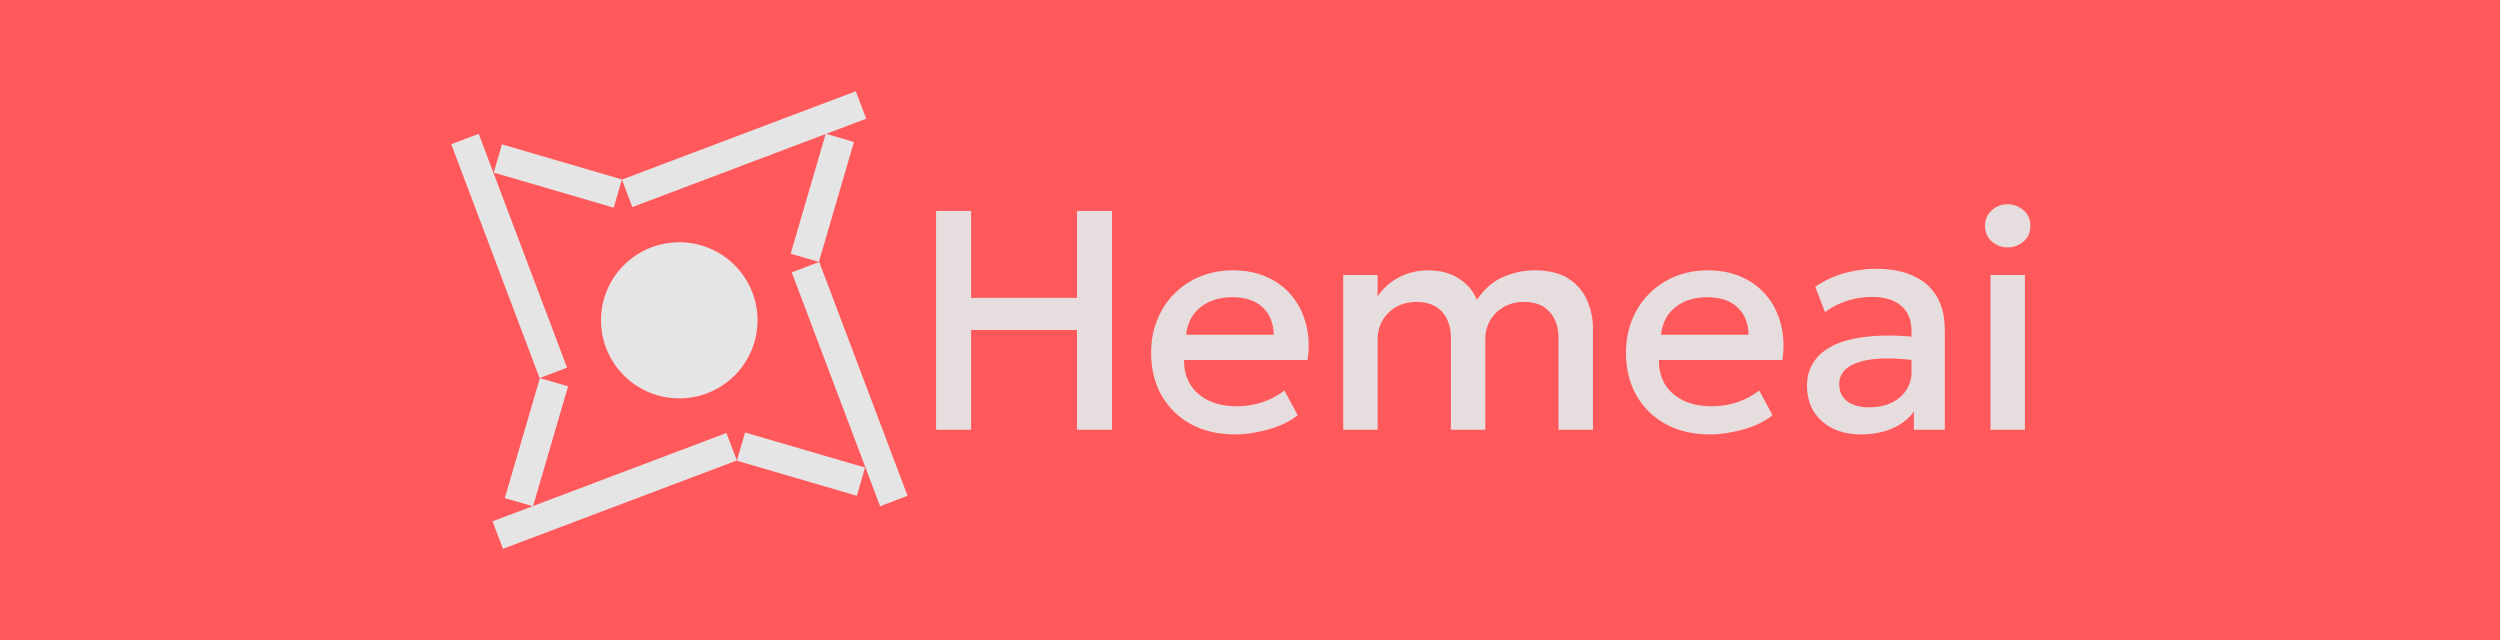
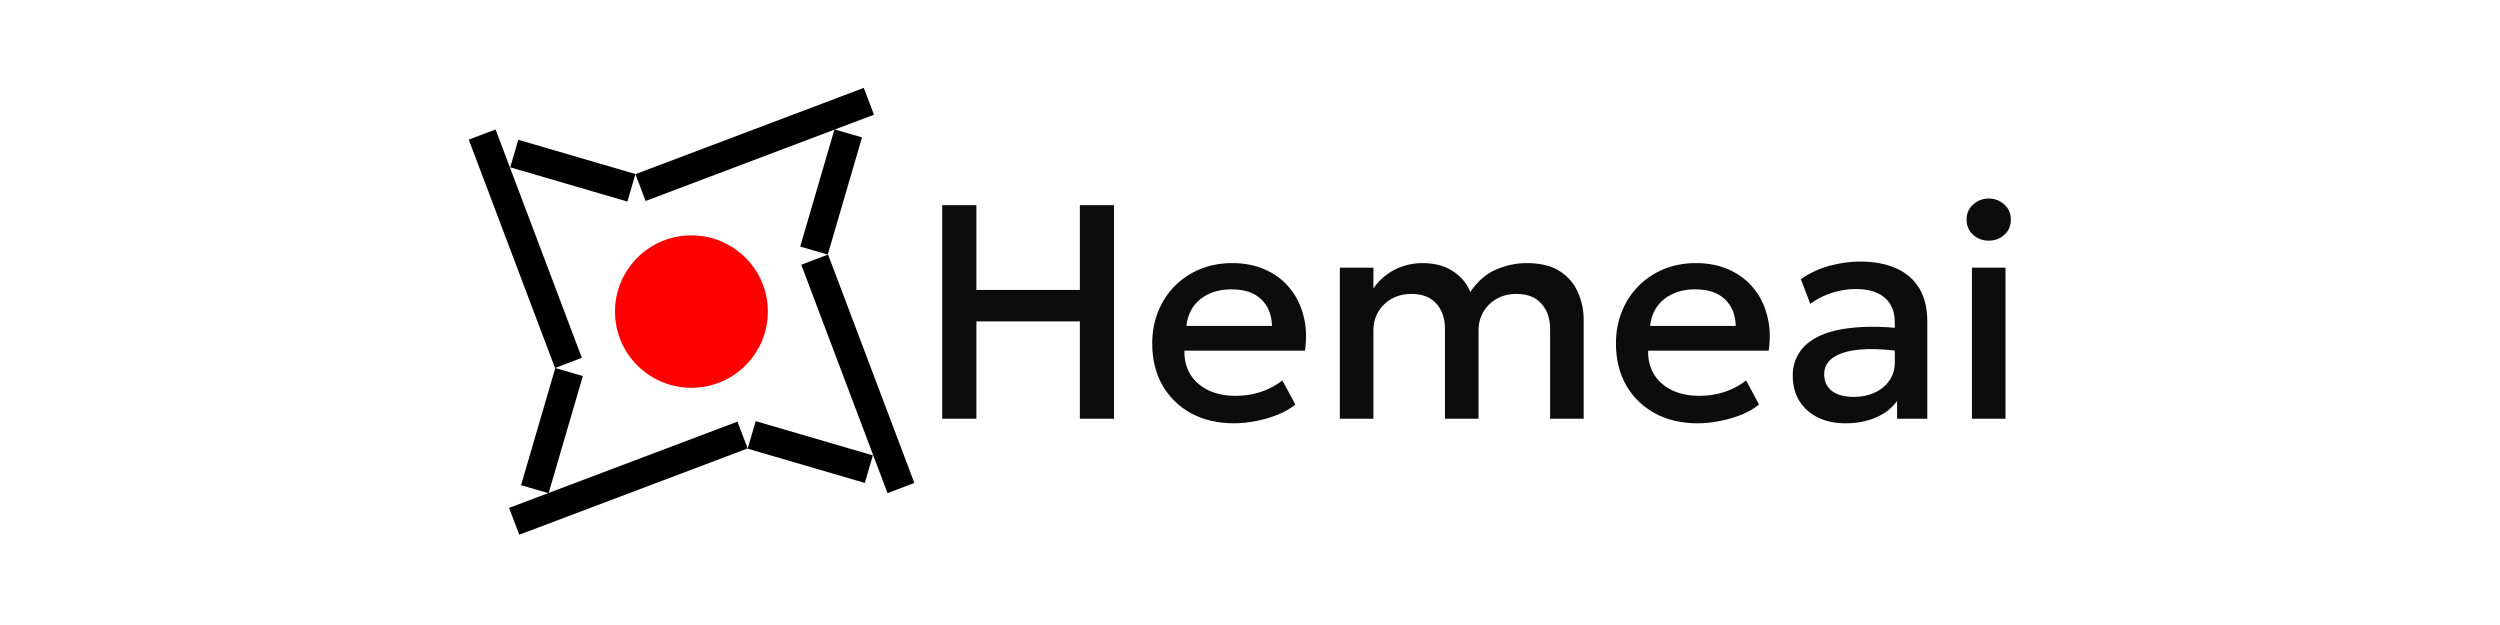
- <svg xmlns="http://www.w3.org/2000/svg" width="4000" height="1024" viewBox="0 0 4000 1024" fill="none">
-   <rect width="4000" height="1024" fill="#FF595C" />
+ <svg xmlns="http://www.w3.org/2000/svg" width="1024" height="256" viewBox="0 0 1024 256" fill="none">
+   <rect width="1024" height="256" fill="white" />
  <g clip-path="url(#clip0_772_264)">
-     <rect width="400" height="47" transform="matrix(-0.93547 0.353406 0.355028 0.934856 1369.25 146)" fill="#E5E5E5" />
-     <rect width="200" height="47" transform="matrix(-0.28063 0.959816 0.960238 0.279182 1321.19 214)" fill="#E5E5E5" />
+     <rect width="100" height="11.75" transform="matrix(-0.93547 0.353406 0.355028 0.934856 353.812 36)" fill="black" />
+     <rect width="50" height="11.75" transform="matrix(-0.28063 0.959816 0.960238 0.279182 341.797 53)" fill="black" />
  </g>
  <g clip-path="url(#clip1_772_264)">
-     <rect width="400" height="47" transform="matrix(0.353406 0.93547 0.934856 -0.355028 722 230.75)" fill="#E5E5E5" />
-     <rect width="200" height="47" transform="matrix(0.959816 0.28063 0.279182 -0.960238 790 276.132)" fill="#E5E5E5" />
+     <rect width="100" height="11.75" transform="matrix(0.353406 0.93547 0.934856 -0.355028 192 57.1875)" fill="black" />
+     <rect width="50" height="11.75" transform="matrix(0.959816 0.28063 0.279182 -0.960238 209 68.5332)" fill="black" />
  </g>
  <g clip-path="url(#clip2_772_264)">
-     <rect width="400" height="47" transform="matrix(0.93547 -0.353406 -0.355028 -0.934856 804.75 878.085)" fill="#E5E5E5" />
-     <rect width="200" height="47" transform="matrix(0.28063 -0.959816 -0.960238 -0.279182 852.811 810.085)" fill="#E5E5E5" />
+     <rect width="100" height="11.75" transform="matrix(0.93547 -0.353406 -0.355028 -0.934856 212.688 219.021)" fill="black" />
+     <rect width="50" height="11.75" transform="matrix(0.28063 -0.959816 -0.960238 -0.279182 224.703 202.021)" fill="black" />
  </g>
  <g clip-path="url(#clip3_772_264)">
-     <rect width="400" height="47" transform="matrix(-0.353406 -0.93547 -0.934856 0.355028 1452.09 793.25)" fill="#E5E5E5" />
-     <rect width="200" height="47" transform="matrix(-0.959816 -0.28063 -0.279182 0.960238 1384.09 748.126)" fill="#E5E5E5" />
+     <rect width="100" height="11.75" transform="matrix(-0.353406 -0.93547 -0.934856 0.355028 374.521 197.812)" fill="black" />
+     <rect width="50" height="11.75" transform="matrix(-0.959816 -0.28063 -0.279182 0.960238 357.521 186.531)" fill="black" />
  </g>
-   <ellipse cx="1086.82" cy="512.492" rx="124.873" ry="125.211" transform="rotate(89.2546 1086.82 512.492)" fill="#E5E5E5" />
-   <path opacity="0.95" d="M1497.74 687.542V337.542H1553.74V476.542H1723.24V337.542H1779.24V687.542H1723.24V528.042H1553.74V687.542H1497.74ZM1976.05 695.042C1949.39 695.042 1925.97 689.625 1905.8 678.792C1885.64 667.792 1869.89 652.459 1858.55 632.792C1847.39 613.125 1841.8 590.292 1841.8 564.292C1841.8 545.292 1845.05 527.792 1851.55 511.792C1858.05 495.625 1867.22 481.625 1879.05 469.792C1890.89 457.959 1904.72 448.792 1920.55 442.292C1936.55 435.792 1953.97 432.542 1972.8 432.542C1993.3 432.542 2011.55 436.209 2027.55 443.542C2043.55 450.709 2056.8 460.792 2067.3 473.792C2077.97 486.792 2085.47 502.042 2089.8 519.542C2094.3 536.875 2095.05 555.709 2092.05 576.042H1894.55C1894.22 590.875 1897.47 603.875 1904.3 615.042C1911.14 626.042 1920.89 634.625 1933.55 640.792C1946.39 646.959 1961.47 650.042 1978.8 650.042C1992.8 650.042 2006.3 647.959 2019.3 643.792C2032.47 639.459 2044.39 633.125 2055.05 624.792L2076.3 664.292C2068.3 670.792 2058.64 676.375 2047.3 681.042C2035.97 685.542 2024.14 688.959 2011.8 691.292C1999.47 693.792 1987.55 695.042 1976.05 695.042ZM1897.8 535.542H2038.05C2037.55 516.875 2031.55 502.209 2020.05 491.542C2008.72 480.875 1992.55 475.542 1971.55 475.542C1951.22 475.542 1934.3 480.875 1920.8 491.542C1907.47 502.209 1899.8 516.875 1897.8 535.542ZM2149.19 687.542V440.042H2204.19V474.042C2210.85 464.375 2218.52 456.542 2227.19 450.542C2235.85 444.375 2245.02 439.875 2254.69 437.042C2264.35 434.042 2274.19 432.542 2284.19 432.542C2304.35 432.542 2321.1 436.959 2334.44 445.792C2347.94 454.625 2357.44 465.959 2362.94 479.792C2375.27 461.792 2389.6 449.459 2405.94 442.792C2422.27 435.959 2438.69 432.542 2455.19 432.542C2478.02 432.542 2496.27 437.042 2509.94 446.042C2523.6 455.042 2533.44 466.625 2539.44 480.792C2545.6 494.959 2548.69 509.542 2548.69 524.542V687.542H2493.69V540.542C2493.69 523.375 2488.94 509.542 2479.44 499.042C2470.1 488.375 2456.44 483.042 2438.44 483.042C2426.6 483.042 2416.02 485.625 2406.69 490.792C2397.35 495.959 2389.94 503.125 2384.44 512.292C2379.1 521.292 2376.44 531.709 2376.44 543.542V687.542H2321.44V540.542C2321.44 523.375 2316.77 509.542 2307.44 499.042C2298.1 488.375 2284.35 483.042 2266.19 483.042C2254.52 483.042 2243.94 485.625 2234.44 490.792C2225.1 495.959 2217.69 503.125 2212.19 512.292C2206.85 521.292 2204.19 531.709 2204.19 543.542V687.542H2149.19ZM2735.82 695.042C2709.15 695.042 2685.74 689.625 2665.57 678.792C2645.4 667.792 2629.65 652.459 2618.32 632.792C2607.15 613.125 2601.57 590.292 2601.57 564.292C2601.57 545.292 2604.82 527.792 2611.32 511.792C2617.82 495.625 2626.99 481.625 2638.82 469.792C2650.65 457.959 2664.49 448.792 2680.32 442.292C2696.32 435.792 2713.74 432.542 2732.57 432.542C2753.07 432.542 2771.32 436.209 2787.32 443.542C2803.32 450.709 2816.57 460.792 2827.07 473.792C2837.74 486.792 2845.24 502.042 2849.57 519.542C2854.07 536.875 2854.82 555.709 2851.82 576.042H2654.32C2653.99 590.875 2657.24 603.875 2664.07 615.042C2670.9 626.042 2680.65 634.625 2693.32 640.792C2706.15 646.959 2721.24 650.042 2738.57 650.042C2752.57 650.042 2766.07 647.959 2779.07 643.792C2792.24 639.459 2804.15 633.125 2814.82 624.792L2836.07 664.292C2828.07 670.792 2818.4 676.375 2807.07 681.042C2795.74 685.542 2783.9 688.959 2771.57 691.292C2759.24 693.792 2747.32 695.042 2735.82 695.042ZM2657.57 535.542H2797.82C2797.32 516.875 2791.32 502.209 2779.82 491.542C2768.49 480.875 2752.32 475.542 2731.32 475.542C2710.99 475.542 2694.07 480.875 2680.57 491.542C2667.24 502.209 2659.57 516.875 2657.57 535.542ZM2977.7 695.042C2960.53 695.042 2945.45 691.875 2932.45 685.542C2919.45 679.042 2909.28 669.959 2901.95 658.292C2894.78 646.459 2891.2 632.542 2891.2 616.542C2891.2 603.042 2894.62 590.875 2901.45 580.042C2908.28 569.042 2918.87 559.959 2933.2 552.792C2947.7 545.625 2966.28 540.875 2988.95 538.542C3011.62 536.042 3038.87 536.375 3070.7 539.542L3071.7 577.542C3049.03 574.375 3029.53 573.042 3013.2 573.542C2996.87 574.042 2983.45 576.125 2972.95 579.792C2962.62 583.292 2954.95 588.042 2949.95 594.042C2945.12 599.875 2942.7 606.625 2942.7 614.292C2942.7 626.292 2946.95 635.542 2955.45 642.042C2964.12 648.542 2975.95 651.792 2990.95 651.792C3003.78 651.792 3015.28 649.459 3025.45 644.792C3035.62 640.125 3043.62 633.542 3049.45 625.042C3055.45 616.542 3058.45 606.542 3058.45 595.042V529.292C3058.45 518.292 3056.12 508.792 3051.45 500.792C3046.78 492.625 3039.7 486.292 3030.2 481.792C3020.7 477.292 3008.87 475.042 2994.7 475.042C2981.7 475.042 2968.87 477.042 2956.2 481.042C2943.53 484.875 2931.45 490.959 2919.95 499.292L2904.45 458.792C2919.95 448.292 2936.12 440.875 2952.95 436.542C2969.78 432.209 2985.95 430.042 3001.45 430.042C3024.45 430.042 3044.12 433.709 3060.45 441.042C3076.95 448.209 3089.62 459.125 3098.45 473.792C3107.28 488.292 3111.7 506.625 3111.7 528.792V687.542H3062.2V658.292C3053.87 670.125 3042.28 679.209 3027.45 685.542C3012.62 691.875 2996.03 695.042 2977.7 695.042ZM3184.83 687.542V440.042H3239.83V687.542H3184.83ZM3212.33 395.792C3202.5 395.792 3194 392.625 3186.83 386.292C3179.66 379.959 3176.08 371.625 3176.08 361.292C3176.08 351.125 3179.66 342.875 3186.83 336.542C3194 330.042 3202.5 326.792 3212.33 326.792C3222.16 326.792 3230.66 330.042 3237.83 336.542C3245 342.875 3248.58 351.125 3248.58 361.292C3248.58 371.625 3245 379.959 3237.83 386.292C3230.66 392.625 3222.16 395.792 3212.33 395.792Z" fill="#E5E5E5" />
+   <ellipse cx="283.206" cy="127.623" rx="31.218" ry="31.303" transform="rotate(89.2546 283.206 127.623)" fill="#FF0000" />
+   <path opacity="0.95" d="M385.936 171.511V84.011H399.936V118.761H442.311V84.011H456.311V171.511H442.311V131.636H399.936V171.511H385.936ZM505.513 173.386C498.847 173.386 492.992 172.032 487.951 169.323C482.909 166.573 478.972 162.74 476.138 157.823C473.347 152.907 471.951 147.198 471.951 140.698C471.951 135.948 472.763 131.573 474.388 127.573C476.013 123.532 478.305 120.032 481.263 117.073C484.222 114.115 487.68 111.823 491.638 110.198C495.638 108.573 499.992 107.761 504.701 107.761C509.826 107.761 514.388 108.677 518.388 110.511C522.388 112.302 525.701 114.823 528.326 118.073C530.992 121.323 532.867 125.136 533.951 129.511C535.076 133.844 535.263 138.552 534.513 143.636H485.138C485.055 147.344 485.867 150.594 487.576 153.386C489.284 156.136 491.722 158.282 494.888 159.823C498.097 161.365 501.867 162.136 506.201 162.136C509.701 162.136 513.076 161.615 516.326 160.573C519.617 159.49 522.597 157.907 525.263 155.823L530.576 165.698C528.576 167.323 526.159 168.719 523.326 169.886C520.492 171.011 517.534 171.865 514.451 172.448C511.367 173.073 508.388 173.386 505.513 173.386ZM485.951 133.511H521.013C520.888 128.844 519.388 125.177 516.513 122.511C513.68 119.844 509.638 118.511 504.388 118.511C499.305 118.511 495.076 119.844 491.701 122.511C488.367 125.177 486.451 128.844 485.951 133.511ZM548.796 171.511V109.636H562.546V118.136C564.213 115.719 566.13 113.761 568.296 112.261C570.463 110.719 572.755 109.594 575.171 108.886C577.588 108.136 580.046 107.761 582.546 107.761C587.588 107.761 591.776 108.865 595.109 111.073C598.484 113.282 600.859 116.115 602.234 119.573C605.317 115.073 608.901 111.99 612.984 110.323C617.067 108.615 621.171 107.761 625.296 107.761C631.005 107.761 635.567 108.886 638.984 111.136C642.401 113.386 644.859 116.282 646.359 119.823C647.901 123.365 648.671 127.011 648.671 130.761V171.511H634.921V134.761C634.921 130.469 633.734 127.011 631.359 124.386C629.026 121.719 625.609 120.386 621.109 120.386C618.151 120.386 615.505 121.032 613.171 122.323C610.838 123.615 608.984 125.407 607.609 127.698C606.276 129.948 605.609 132.552 605.609 135.511V171.511H591.859V134.761C591.859 130.469 590.692 127.011 588.359 124.386C586.026 121.719 582.588 120.386 578.046 120.386C575.13 120.386 572.484 121.032 570.109 122.323C567.776 123.615 565.921 125.407 564.546 127.698C563.213 129.948 562.546 132.552 562.546 135.511V171.511H548.796ZM695.455 173.386C688.788 173.386 682.934 172.032 677.892 169.323C672.85 166.573 668.913 162.74 666.08 157.823C663.288 152.907 661.892 147.198 661.892 140.698C661.892 135.948 662.705 131.573 664.33 127.573C665.955 123.532 668.246 120.032 671.205 117.073C674.163 114.115 677.621 111.823 681.58 110.198C685.58 108.573 689.934 107.761 694.642 107.761C699.767 107.761 704.33 108.677 708.33 110.511C712.33 112.302 715.642 114.823 718.267 118.073C720.934 121.323 722.809 125.136 723.892 129.511C725.017 133.844 725.205 138.552 724.455 143.636H675.08C674.996 147.344 675.809 150.594 677.517 153.386C679.225 156.136 681.663 158.282 684.83 159.823C688.038 161.365 691.809 162.136 696.142 162.136C699.642 162.136 703.017 161.615 706.267 160.573C709.559 159.49 712.538 157.907 715.205 155.823L720.517 165.698C718.517 167.323 716.1 168.719 713.267 169.886C710.434 171.011 707.475 171.865 704.392 172.448C701.309 173.073 698.33 173.386 695.455 173.386ZM675.892 133.511H710.955C710.83 128.844 709.33 125.177 706.455 122.511C703.621 119.844 699.58 118.511 694.33 118.511C689.246 118.511 685.017 119.844 681.642 122.511C678.309 125.177 676.392 128.844 675.892 133.511ZM755.925 173.386C751.634 173.386 747.863 172.594 744.613 171.011C741.363 169.386 738.821 167.115 736.988 164.198C735.196 161.24 734.3 157.761 734.3 153.761C734.3 150.386 735.154 147.344 736.863 144.636C738.571 141.886 741.217 139.615 744.8 137.823C748.425 136.032 753.071 134.844 758.738 134.261C764.404 133.636 771.217 133.719 779.175 134.511L779.425 144.011C773.759 143.219 768.884 142.886 764.8 143.011C760.717 143.136 757.363 143.657 754.738 144.573C752.154 145.448 750.238 146.636 748.988 148.136C747.779 149.594 747.175 151.282 747.175 153.198C747.175 156.198 748.238 158.511 750.363 160.136C752.529 161.761 755.488 162.573 759.238 162.573C762.446 162.573 765.321 161.99 767.863 160.823C770.404 159.657 772.404 158.011 773.863 155.886C775.363 153.761 776.113 151.261 776.113 148.386V131.948C776.113 129.198 775.529 126.823 774.363 124.823C773.196 122.782 771.425 121.198 769.05 120.073C766.675 118.948 763.717 118.386 760.175 118.386C756.925 118.386 753.717 118.886 750.55 119.886C747.384 120.844 744.363 122.365 741.488 124.448L737.613 114.323C741.488 111.698 745.529 109.844 749.738 108.761C753.946 107.677 757.988 107.136 761.863 107.136C767.613 107.136 772.529 108.052 776.613 109.886C780.738 111.677 783.904 114.407 786.113 118.073C788.321 121.698 789.425 126.282 789.425 131.823V171.511H777.05V164.198C774.967 167.157 772.071 169.427 768.363 171.011C764.654 172.594 760.509 173.386 755.925 173.386ZM807.708 171.511V109.636H821.458V171.511H807.708ZM814.583 98.573C812.124 98.573 809.999 97.782 808.208 96.198C806.416 94.615 805.52 92.532 805.52 89.948C805.52 87.407 806.416 85.344 808.208 83.761C809.999 82.136 812.124 81.323 814.583 81.323C817.041 81.323 819.166 82.136 820.958 83.761C822.749 85.344 823.645 87.407 823.645 89.948C823.645 92.532 822.749 94.615 820.958 96.198C819.166 97.782 817.041 98.573 814.583 98.573Z" fill="black" />
  <defs>
    <clipPath id="clip0_772_264">
-       <rect width="391" height="273.085" fill="white" transform="translate(995 146)" />
+       <rect width="97.75" height="68.271" fill="white" transform="translate(260.25 36)" />
    </clipPath>
    <clipPath id="clip1_772_264">
-       <rect width="391" height="273.085" fill="white" transform="matrix(0 -1 1 0 722 605)" />
+       <rect width="97.75" height="68.271" fill="white" transform="matrix(0 -1 1 0 192 150.75)" />
    </clipPath>
    <clipPath id="clip2_772_264">
-       <rect width="391" height="273.085" fill="white" transform="matrix(-1 0 0 -1 1179 878.085)" />
+       <rect width="97.75" height="68.271" fill="white" transform="matrix(-1 0 0 -1 306.25 219.021)" />
    </clipPath>
    <clipPath id="clip3_772_264">
-       <rect width="391" height="273.085" fill="white" transform="matrix(0 1 -1 0 1452.09 419)" />
+       <rect width="97.75" height="68.271" fill="white" transform="matrix(0 1 -1 0 374.521 104.25)" />
    </clipPath>
  </defs>
</svg>
